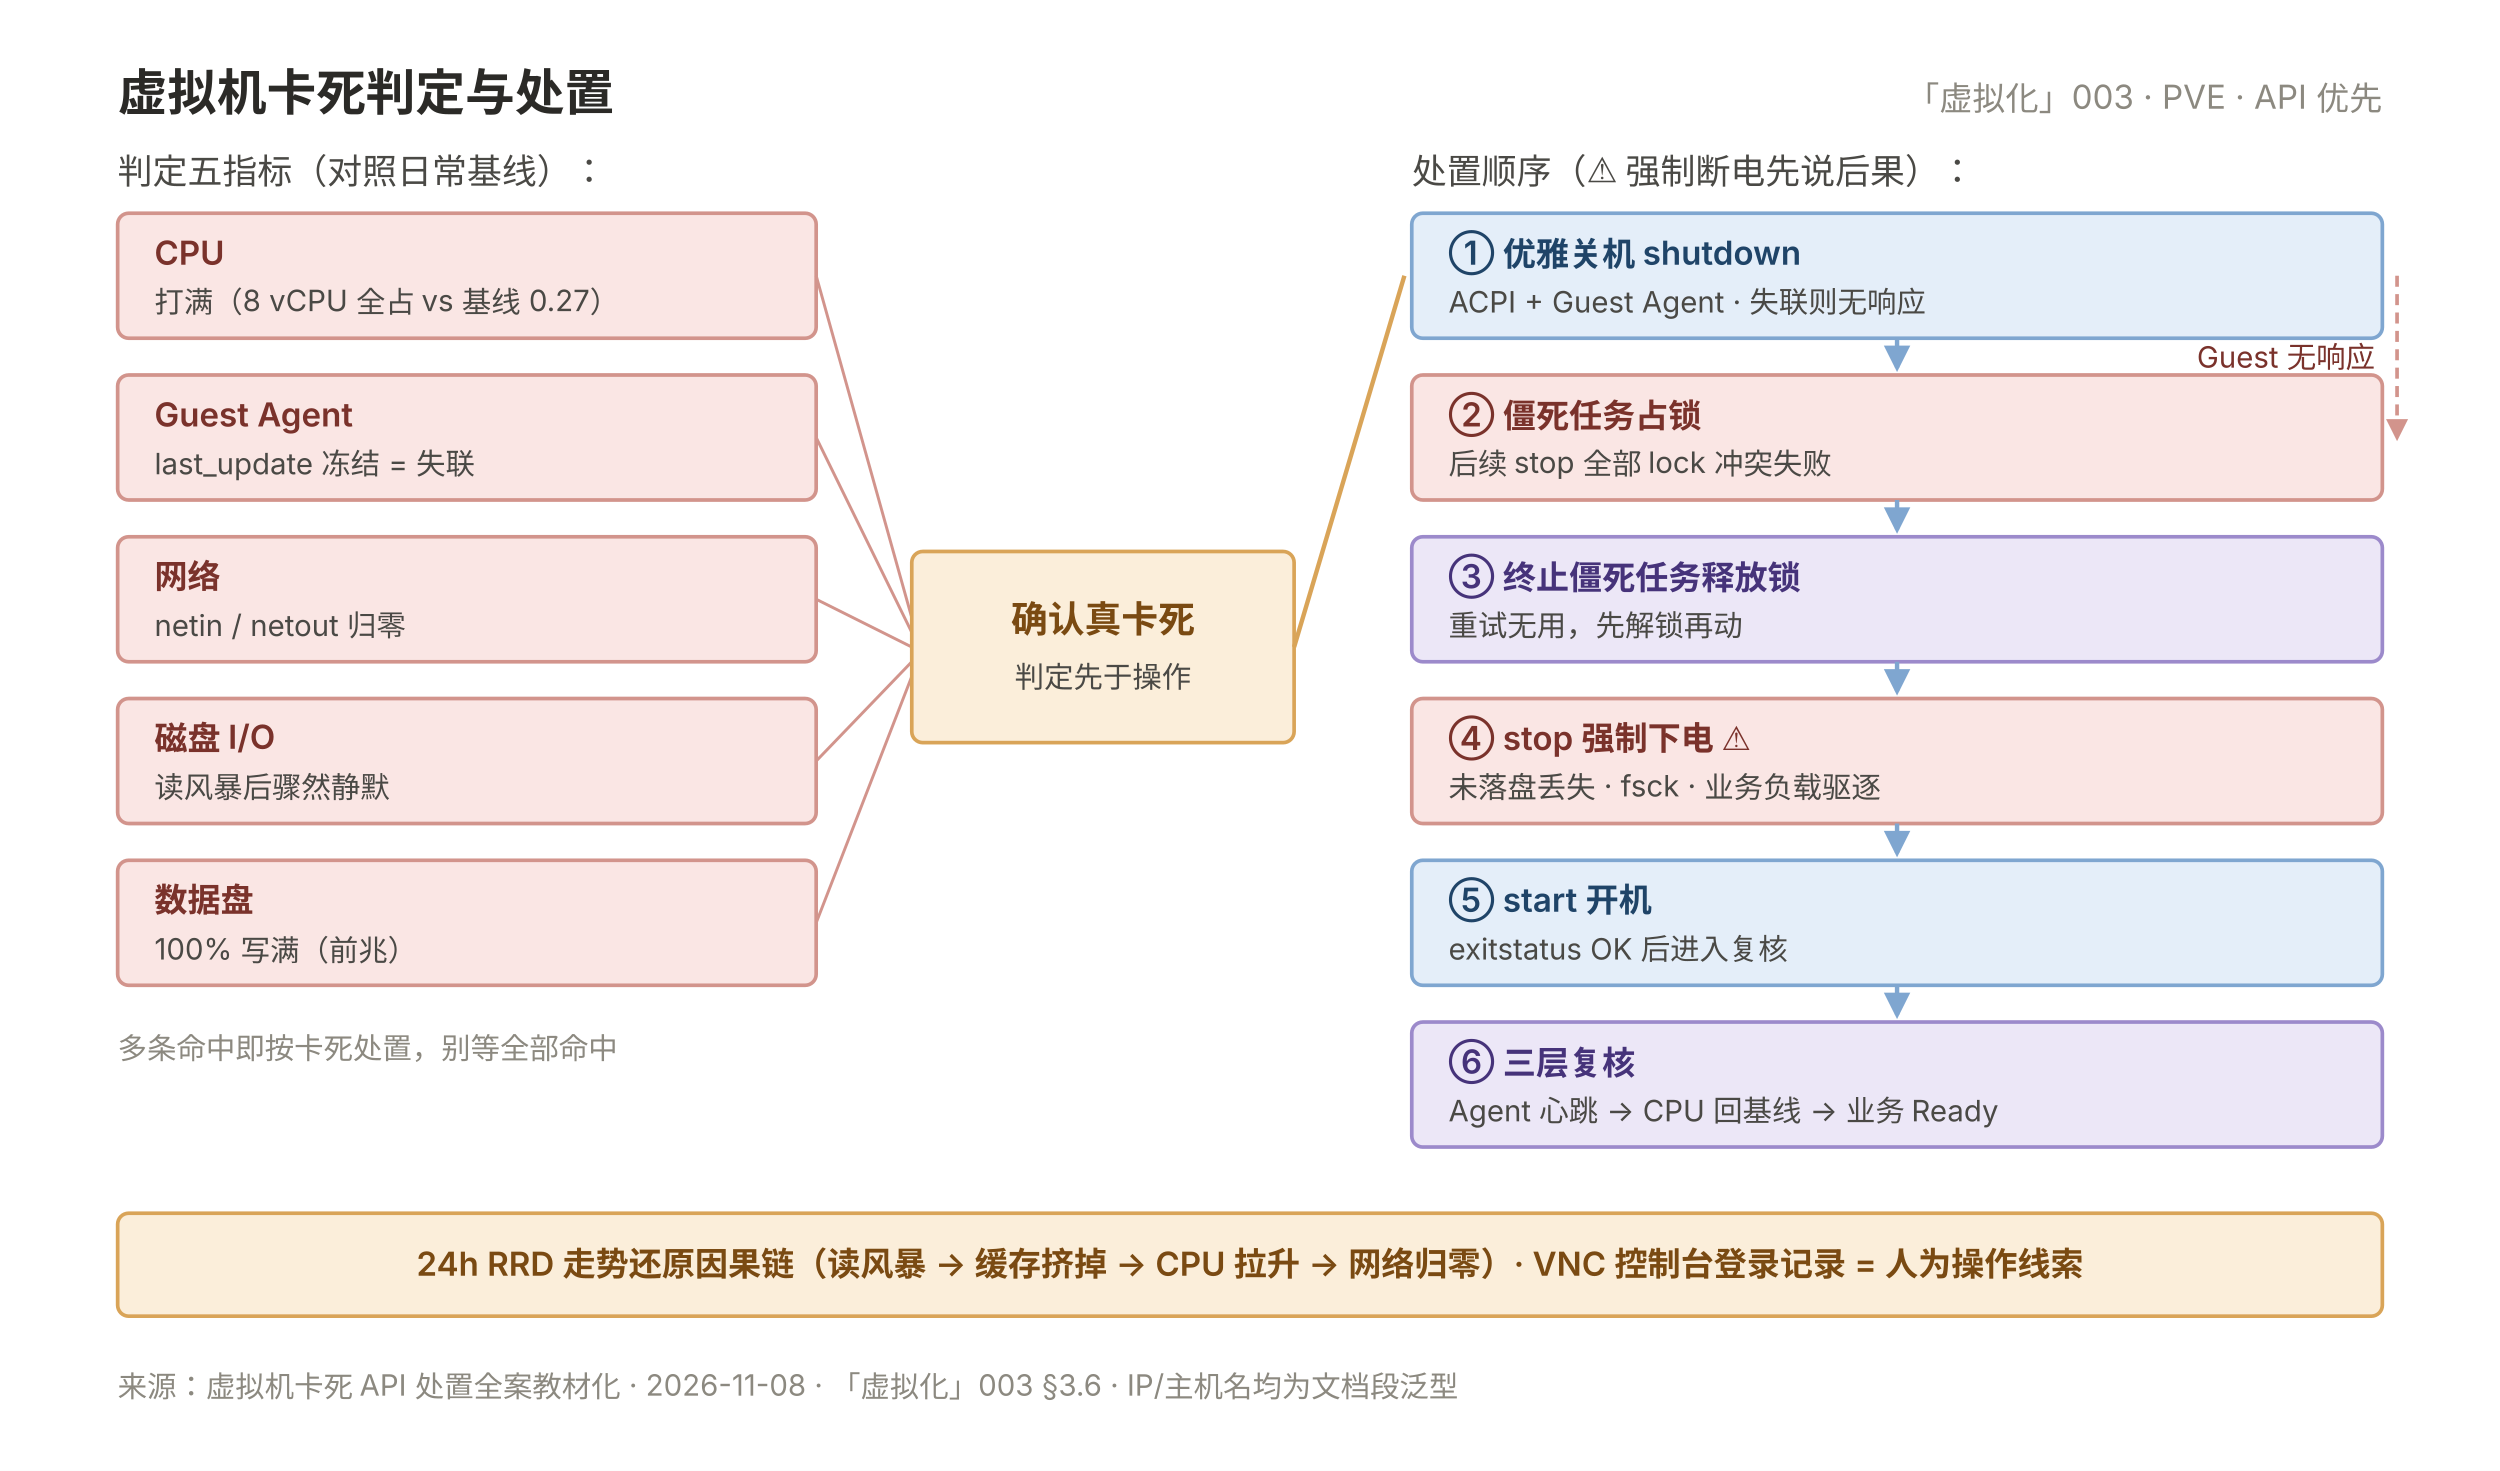
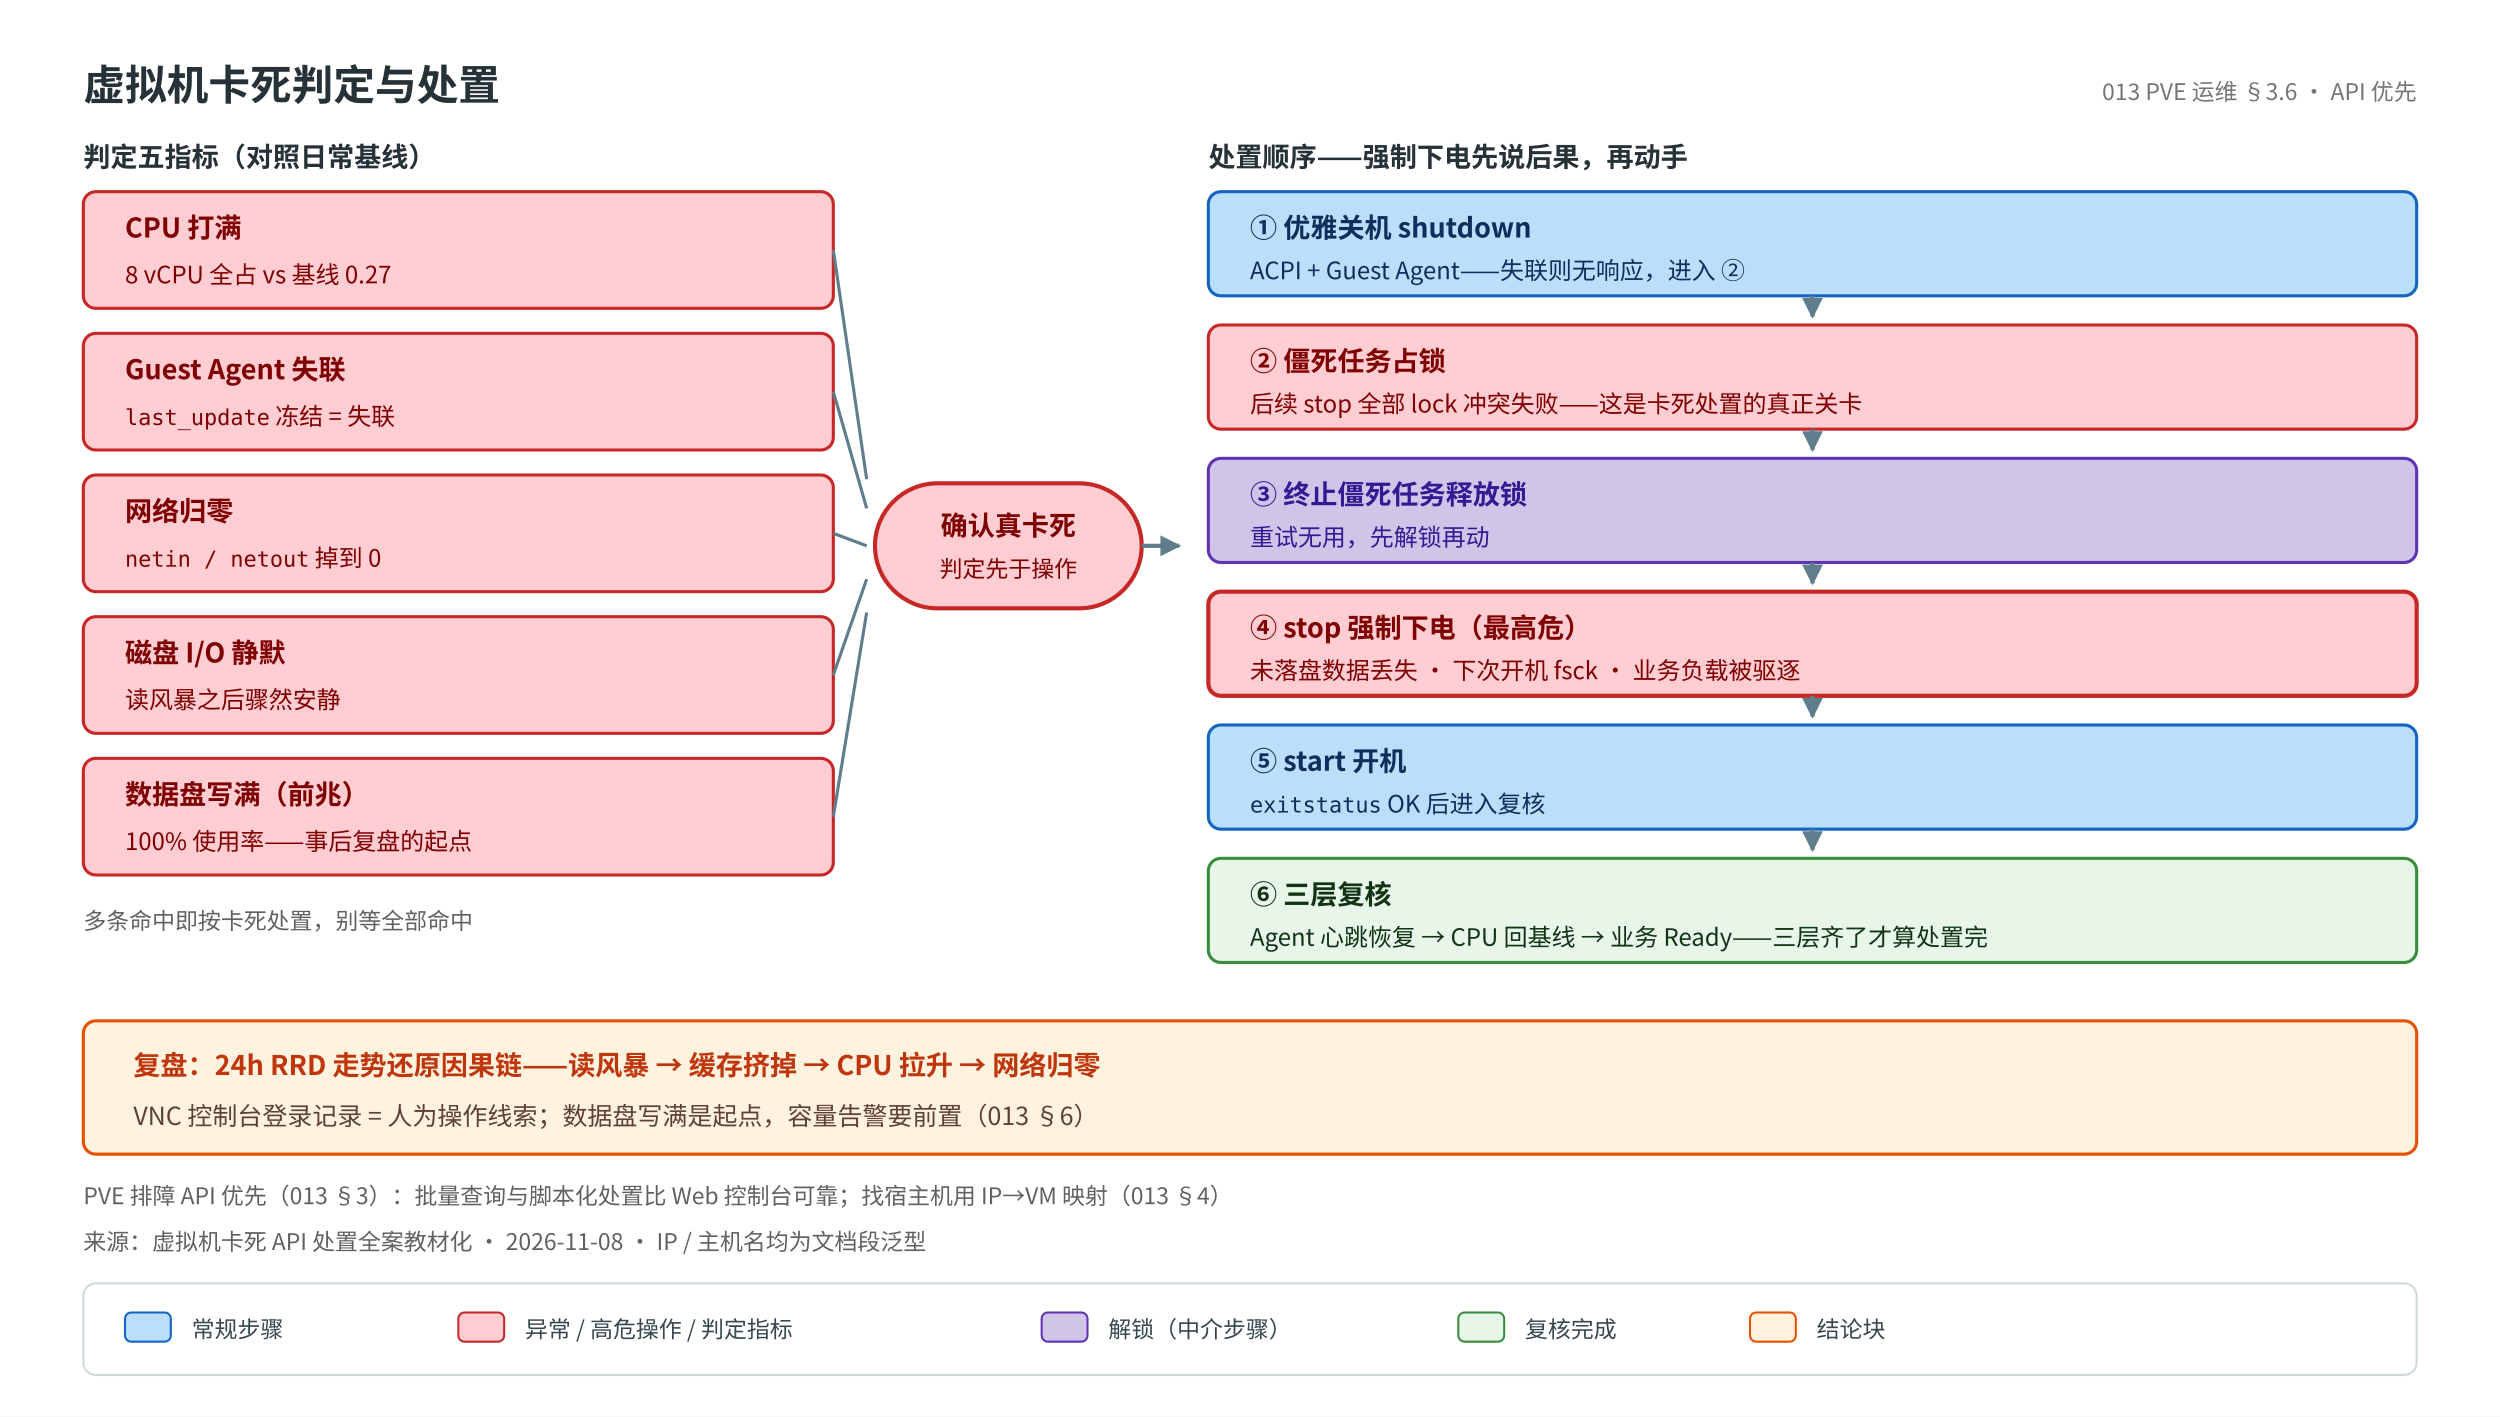
- <svg xmlns="http://www.w3.org/2000/svg" width="1200" height="706" viewBox="0 0 1200 706">
-   <rect x="0" y="0" width="1200" height="706" fill="#FFFFFF" />
-   <g transform="scale(1.764706)" font-family="-apple-system, 'Segoe UI', 'Microsoft YaHei', 'PingFang SC', sans-serif">
-     <defs>
-       <marker id="a3Blue" markerWidth="6" markerHeight="6" refX="5" refY="3" orient="auto">
-         <path d="M0,0 L6,3 L0,6 Z" fill="#7FA6D0" />
-       </marker>
-       <marker id="a3Red" markerWidth="6" markerHeight="6" refX="5" refY="3" orient="auto">
-         <path d="M0,0 L6,3 L0,6 Z" fill="#D2948C" />
-       </marker>
-       <marker id="a3Amber" markerWidth="6" markerHeight="6" refX="5" refY="3" orient="auto">
-         <path d="M0,0 L6,3 L0,6 Z" fill="#D9A458" />
-       </marker>
-     </defs>
-     <text x="32" y="30" font-size="13.5" font-weight="600" fill="#2B2A27">虚拟机卡死判定与处置</text>
-     <text x="648" y="30" font-size="9" fill="#8C8980" text-anchor="end">「虚拟化」003 · PVE · API 优先</text>
-     <text x="32" y="50" font-size="9.5" fill="#4A4945">判定五指标（对照日常基线）：</text>
-     <rect x="32" y="58" width="190" height="34" rx="3" fill="#FAE6E4" stroke="#D2948C" />
-     <text x="42" y="72" font-size="9" font-weight="600" fill="#7A322B">CPU</text>
-     <text x="42" y="85" font-size="8" fill="#4A4945">打满（8 vCPU 全占 vs 基线 0.27）</text>
-     <rect x="32" y="102" width="190" height="34" rx="3" fill="#FAE6E4" stroke="#D2948C" />
-     <text x="42" y="116" font-size="9" font-weight="600" fill="#7A322B">Guest Agent</text>
-     <text x="42" y="129" font-size="8" fill="#4A4945">last_update 冻结 = 失联</text>
-     <rect x="32" y="146" width="190" height="34" rx="3" fill="#FAE6E4" stroke="#D2948C" />
-     <text x="42" y="160" font-size="9" font-weight="600" fill="#7A322B">网络</text>
-     <text x="42" y="173" font-size="8" fill="#4A4945">netin / netout 归零</text>
-     <rect x="32" y="190" width="190" height="34" rx="3" fill="#FAE6E4" stroke="#D2948C" />
-     <text x="42" y="204" font-size="9" font-weight="600" fill="#7A322B">磁盘 I/O</text>
-     <text x="42" y="217" font-size="8" fill="#4A4945">读风暴后骤然静默</text>
-     <rect x="32" y="234" width="190" height="34" rx="3" fill="#FAE6E4" stroke="#D2948C" />
-     <text x="42" y="248" font-size="9" font-weight="600" fill="#7A322B">数据盘</text>
-     <text x="42" y="261" font-size="8" fill="#4A4945">100% 写满（前兆）</text>
-     <text x="32" y="288" font-size="8" fill="#8C8980">多条命中即按卡死处置，别等全部命中</text>
-     <line x1="222" y1="75" x2="248" y2="168" stroke="#D2948C" stroke-width="0.8" />
-     <line x1="222" y1="119" x2="248" y2="172" stroke="#D2948C" stroke-width="0.8" />
-     <line x1="222" y1="163" x2="248" y2="176" stroke="#D2948C" stroke-width="0.8" />
-     <line x1="222" y1="207" x2="248" y2="180" stroke="#D2948C" stroke-width="0.8" />
-     <line x1="222" y1="251" x2="248" y2="184" stroke="#D2948C" stroke-width="0.8" />
-     <rect x="248" y="150" width="104" height="52" rx="3" fill="#FBEEDA" stroke="#D9A458" />
-     <text x="300" y="172" font-size="10" font-weight="600" fill="#7A4A12" text-anchor="middle">确认真卡死</text>
-     <text x="300" y="187" font-size="8" fill="#4A4945" text-anchor="middle">判定先于操作</text>
-     <line x1="352" y1="176" x2="382" y2="75" stroke="#D9A458" stroke-width="1.2" marker-end="url(#a3AmberPlaceholder)" />
-     <text x="384" y="50" font-size="9.5" fill="#4A4945">处置顺序（⚠️ 强制断电先说后果）：</text>
-     <rect x="384" y="58" width="264" height="34" rx="3" fill="#E4EEF9" stroke="#7FA6D0" />
-     <text x="394" y="72" font-size="9" font-weight="600" fill="#1F4468">① 优雅关机 shutdown</text>
-     <text x="394" y="85" font-size="8" fill="#4A4945">ACPI + Guest Agent · 失联则无响应</text>
-     <rect x="384" y="102" width="264" height="34" rx="3" fill="#FAE6E4" stroke="#D2948C" />
-     <text x="394" y="116" font-size="9" font-weight="600" fill="#7A322B">② 僵死任务占锁</text>
-     <text x="394" y="129" font-size="8" fill="#4A4945">后续 stop 全部 lock 冲突失败</text>
-     <rect x="384" y="146" width="264" height="34" rx="3" fill="#ECE7F7" stroke="#9C8ACB" />
-     <text x="394" y="160" font-size="9" font-weight="600" fill="#46337A">③ 终止僵死任务释放锁</text>
-     <text x="394" y="173" font-size="8" fill="#4A4945">重试无用，先解锁再动</text>
-     <rect x="384" y="190" width="264" height="34" rx="3" fill="#FAE6E4" stroke="#D2948C" />
-     <text x="394" y="204" font-size="9" font-weight="600" fill="#7A322B">④ stop 强制下电 ⚠️</text>
-     <text x="394" y="217" font-size="8" fill="#4A4945">未落盘丢失 · fsck · 业务负载驱逐</text>
-     <rect x="384" y="234" width="264" height="34" rx="3" fill="#E4EEF9" stroke="#7FA6D0" />
-     <text x="394" y="248" font-size="9" font-weight="600" fill="#1F4468">⑤ start 开机</text>
-     <text x="394" y="261" font-size="8" fill="#4A4945">exitstatus OK 后进入复核</text>
-     <rect x="384" y="278" width="264" height="34" rx="3" fill="#ECE7F7" stroke="#9C8ACB" />
-     <text x="394" y="292" font-size="9" font-weight="600" fill="#46337A">⑥ 三层复核</text>
-     <text x="394" y="305" font-size="8" fill="#4A4945">Agent 心跳 → CPU 回基线 → 业务 Ready</text>
-     <line x1="516" y1="92" x2="516" y2="100" stroke="#7FA6D0" stroke-width="1.2" marker-end="url(#a3Blue)" />
-     <line x1="516" y1="136" x2="516" y2="144" stroke="#7FA6D0" stroke-width="1.2" marker-end="url(#a3Blue)" />
-     <line x1="516" y1="180" x2="516" y2="188" stroke="#7FA6D0" stroke-width="1.2" marker-end="url(#a3Blue)" />
-     <line x1="516" y1="224" x2="516" y2="232" stroke="#7FA6D0" stroke-width="1.2" marker-end="url(#a3Blue)" />
-     <line x1="516" y1="268" x2="516" y2="276" stroke="#7FA6D0" stroke-width="1.2" marker-end="url(#a3Blue)" />
-     <line x1="652" y1="75" x2="652" y2="119" stroke="#D2948C" stroke-width="1" stroke-dasharray="3,2" marker-end="url(#a3Red)" />
-     <text x="646" y="100" font-size="8" fill="#7A322B" text-anchor="end">Guest 无响应</text>
-     <rect x="32" y="330" width="616" height="28" rx="3" fill="#FBEEDA" stroke="#D9A458" />
-     <text x="340" y="347" font-size="9" font-weight="600" fill="#7A4A12" text-anchor="middle">24h RRD 走势还原因果链（读风暴 → 缓存挤掉 → CPU 拉升 → 网络归零）· VNC 控制台登录记录 = 人为操作线索</text>
-     <text x="32" y="380" font-size="8" fill="#8C8980">来源：虚拟机卡死 API 处置全案教材化 · 2026-11-08 · 「虚拟化」003 §3.6 · IP/主机名均为文档段泛型</text>
-   </g>
+ <svg xmlns="http://www.w3.org/2000/svg" viewBox="0 0 1200 680" font-family="'Microsoft YaHei','PingFang SC','Noto Sans CJK SC',sans-serif">
+   <defs>
+     <marker id="axGray" viewBox="0 0 10 10" refX="9" refY="5" markerWidth="10" markerHeight="10" markerUnits="userSpaceOnUse" orient="auto-start-reverse">
+       <path d="M 0 0 L 10 5 L 0 10 z" fill="#607d8b" />
+     </marker>
+   </defs>
+   <rect x="0" y="0" width="1200" height="680" fill="#ffffff" />
+   <text x="40" y="48" font-size="20" font-weight="bold" fill="#263238">虚拟机卡死判定与处置</text>
+   <text x="1160" y="48" font-size="11" fill="#757575" text-anchor="end">013 PVE 运维 §3.6 · API 优先</text>
+   <text x="40" y="80" font-size="13" font-weight="bold" fill="#263238">判定五指标（对照日常基线）</text>
+   <rect x="40" y="92" width="360" height="56" rx="6" fill="#ffcdd2" stroke="#c62828" stroke-width="1.5" />
+   <text x="60" y="114" font-size="13" font-weight="bold" fill="#7f0000">CPU 打满</text>
+   <text x="60" y="136" font-size="11.5" fill="#7f0000">8 vCPU 全占 vs 基线 0.27</text>
+   <rect x="40" y="160" width="360" height="56" rx="6" fill="#ffcdd2" stroke="#c62828" stroke-width="1.5" />
+   <text x="60" y="182" font-size="13" font-weight="bold" fill="#7f0000">Guest Agent 失联</text>
+   <text x="60" y="204" font-size="11.5" fill="#7f0000">
+     <tspan font-family="ui-monospace,Menlo,Consolas,monospace" font-size="10.5">last_update</tspan> 冻结 = 失联</text>
+   <rect x="40" y="228" width="360" height="56" rx="6" fill="#ffcdd2" stroke="#c62828" stroke-width="1.5" />
+   <text x="60" y="250" font-size="13" font-weight="bold" fill="#7f0000">网络归零</text>
+   <text x="60" y="272" font-size="11.5" fill="#7f0000">
+     <tspan font-family="ui-monospace,Menlo,Consolas,monospace" font-size="10.5">netin / netout</tspan> 掉到 0</text>
+   <rect x="40" y="296" width="360" height="56" rx="6" fill="#ffcdd2" stroke="#c62828" stroke-width="1.5" />
+   <text x="60" y="318" font-size="13" font-weight="bold" fill="#7f0000">磁盘 I/O 静默</text>
+   <text x="60" y="340" font-size="11.5" fill="#7f0000">读风暴之后骤然安静</text>
+   <rect x="40" y="364" width="360" height="56" rx="6" fill="#ffcdd2" stroke="#c62828" stroke-width="1.5" />
+   <text x="60" y="386" font-size="13" font-weight="bold" fill="#7f0000">数据盘写满（前兆）</text>
+   <text x="60" y="408" font-size="11.5" fill="#7f0000">100% 使用率——事后复盘的起点</text>
+   <text x="40" y="446" font-size="11" fill="#616161">多条命中即按卡死处置，别等全部命中</text>
+   <line x1="400" y1="120" x2="416" y2="230" stroke="#607d8b" stroke-width="1.5" />
+   <line x1="400" y1="188" x2="416" y2="244" stroke="#607d8b" stroke-width="1.5" />
+   <line x1="400" y1="256" x2="416" y2="262" stroke="#607d8b" stroke-width="1.5" />
+   <line x1="400" y1="324" x2="416" y2="278" stroke="#607d8b" stroke-width="1.5" />
+   <line x1="400" y1="392" x2="416" y2="294" stroke="#607d8b" stroke-width="1.5" />
+   <rect x="420" y="232" width="128" height="60" rx="30" fill="#ffcdd2" stroke="#c62828" stroke-width="2" />
+   <text x="484" y="257" font-size="13" font-weight="bold" fill="#7f0000" text-anchor="middle">确认真卡死</text>
+   <text x="484" y="277" font-size="11" fill="#7f0000" text-anchor="middle">判定先于操作</text>
+   <line x1="548" y1="262" x2="566" y2="262" stroke="#607d8b" stroke-width="2" marker-end="url(#axGray)" />
+   <text x="580" y="80" font-size="13" font-weight="bold" fill="#263238">处置顺序——强制下电先说后果，再动手</text>
+   <rect x="580" y="92" width="580" height="50" rx="6" fill="#bbdefb" stroke="#1565c0" stroke-width="1.5" />
+   <text x="600" y="114" font-size="13" font-weight="bold" fill="#0d2f5c">① 优雅关机 shutdown</text>
+   <text x="600" y="134" font-size="11.5" fill="#0d2f5c">ACPI + Guest Agent——失联则无响应，进入 ②</text>
+   <line x1="870" y1="142" x2="870" y2="152" stroke="#607d8b" stroke-width="2" marker-end="url(#axGray)" />
+   <rect x="580" y="156" width="580" height="50" rx="6" fill="#ffcdd2" stroke="#c62828" stroke-width="1.5" />
+   <text x="600" y="178" font-size="13" font-weight="bold" fill="#7f0000">② 僵死任务占锁</text>
+   <text x="600" y="198" font-size="11.5" fill="#7f0000">后续 stop 全部 lock 冲突失败——这是卡死处置的真正关卡</text>
+   <line x1="870" y1="206" x2="870" y2="216" stroke="#607d8b" stroke-width="2" marker-end="url(#axGray)" />
+   <rect x="580" y="220" width="580" height="50" rx="6" fill="#d1c4e9" stroke="#5e35b1" stroke-width="1.5" />
+   <text x="600" y="242" font-size="13" font-weight="bold" fill="#311b92">③ 终止僵死任务释放锁</text>
+   <text x="600" y="262" font-size="11.5" fill="#311b92">重试无用，先解锁再动</text>
+   <line x1="870" y1="270" x2="870" y2="280" stroke="#607d8b" stroke-width="2" marker-end="url(#axGray)" />
+   <rect x="580" y="284" width="580" height="50" rx="6" fill="#ffcdd2" stroke="#c62828" stroke-width="2" />
+   <text x="600" y="306" font-size="13" font-weight="bold" fill="#7f0000">④ stop 强制下电（最高危）</text>
+   <text x="600" y="326" font-size="11.5" fill="#7f0000">未落盘数据丢失 · 下次开机 fsck · 业务负载被驱逐</text>
+   <line x1="870" y1="334" x2="870" y2="344" stroke="#607d8b" stroke-width="2" marker-end="url(#axGray)" />
+   <rect x="580" y="348" width="580" height="50" rx="6" fill="#bbdefb" stroke="#1565c0" stroke-width="1.5" />
+   <text x="600" y="370" font-size="13" font-weight="bold" fill="#0d2f5c">⑤ start 开机</text>
+   <text x="600" y="390" font-size="11.5" fill="#0d2f5c">
+     <tspan font-family="ui-monospace,Menlo,Consolas,monospace" font-size="10.5">exitstatus</tspan> OK 后进入复核</text>
+   <line x1="870" y1="398" x2="870" y2="408" stroke="#607d8b" stroke-width="2" marker-end="url(#axGray)" />
+   <rect x="580" y="412" width="580" height="50" rx="6" fill="#e8f5e9" stroke="#388e3c" stroke-width="1.5" />
+   <text x="600" y="434" font-size="13" font-weight="bold" fill="#123314">⑥ 三层复核</text>
+   <text x="600" y="454" font-size="11.5" fill="#123314">Agent 心跳恢复 → CPU 回基线 → 业务 Ready——三层齐了才算处置完</text>
+   <rect x="40" y="490" width="1120" height="64" rx="6" fill="#fff3e0" stroke="#e65100" stroke-width="1.5" />
+   <text x="64" y="516" font-size="13" font-weight="bold" fill="#bf360c">复盘：24h RRD 走势还原因果链——读风暴 → 缓存挤掉 → CPU 拉升 → 网络归零</text>
+   <text x="64" y="540" font-size="12" fill="#5d4037">VNC 控制台登录记录 = 人为操作线索；数据盘写满是起点，容量告警要前置（013 §6）</text>
+   <text x="40" y="578" font-size="11" fill="#616161">PVE 排障 API 优先（013 §3）：批量查询与脚本化处置比 Web 控制台可靠；找宿主机用 IP→VM 映射（013 §4）</text>
+   <text x="40" y="600" font-size="11" fill="#616161">来源：虚拟机卡死 API 处置全案教材化 · 2026-11-08 · IP / 主机名均为文档段泛型</text>
+   <rect x="40" y="616" width="1120" height="44" rx="6" fill="#ffffff" stroke="#cfd8dc" stroke-width="1" />
+   <rect x="60" y="630" width="22" height="14" rx="3" fill="#bbdefb" stroke="#1565c0" stroke-width="1" />
+   <text x="92" y="642" font-size="11" fill="#37474f">常规步骤</text>
+   <rect x="220" y="630" width="22" height="14" rx="3" fill="#ffcdd2" stroke="#c62828" stroke-width="1" />
+   <text x="252" y="642" font-size="11" fill="#37474f">异常 / 高危操作 / 判定指标</text>
+   <rect x="500" y="630" width="22" height="14" rx="3" fill="#d1c4e9" stroke="#5e35b1" stroke-width="1" />
+   <text x="532" y="642" font-size="11" fill="#37474f">解锁（中介步骤）</text>
+   <rect x="700" y="630" width="22" height="14" rx="3" fill="#e8f5e9" stroke="#388e3c" stroke-width="1" />
+   <text x="732" y="642" font-size="11" fill="#37474f">复核完成</text>
+   <rect x="840" y="630" width="22" height="14" rx="3" fill="#fff3e0" stroke="#e65100" stroke-width="1" />
+   <text x="872" y="642" font-size="11" fill="#37474f">结论块</text>
</svg>
